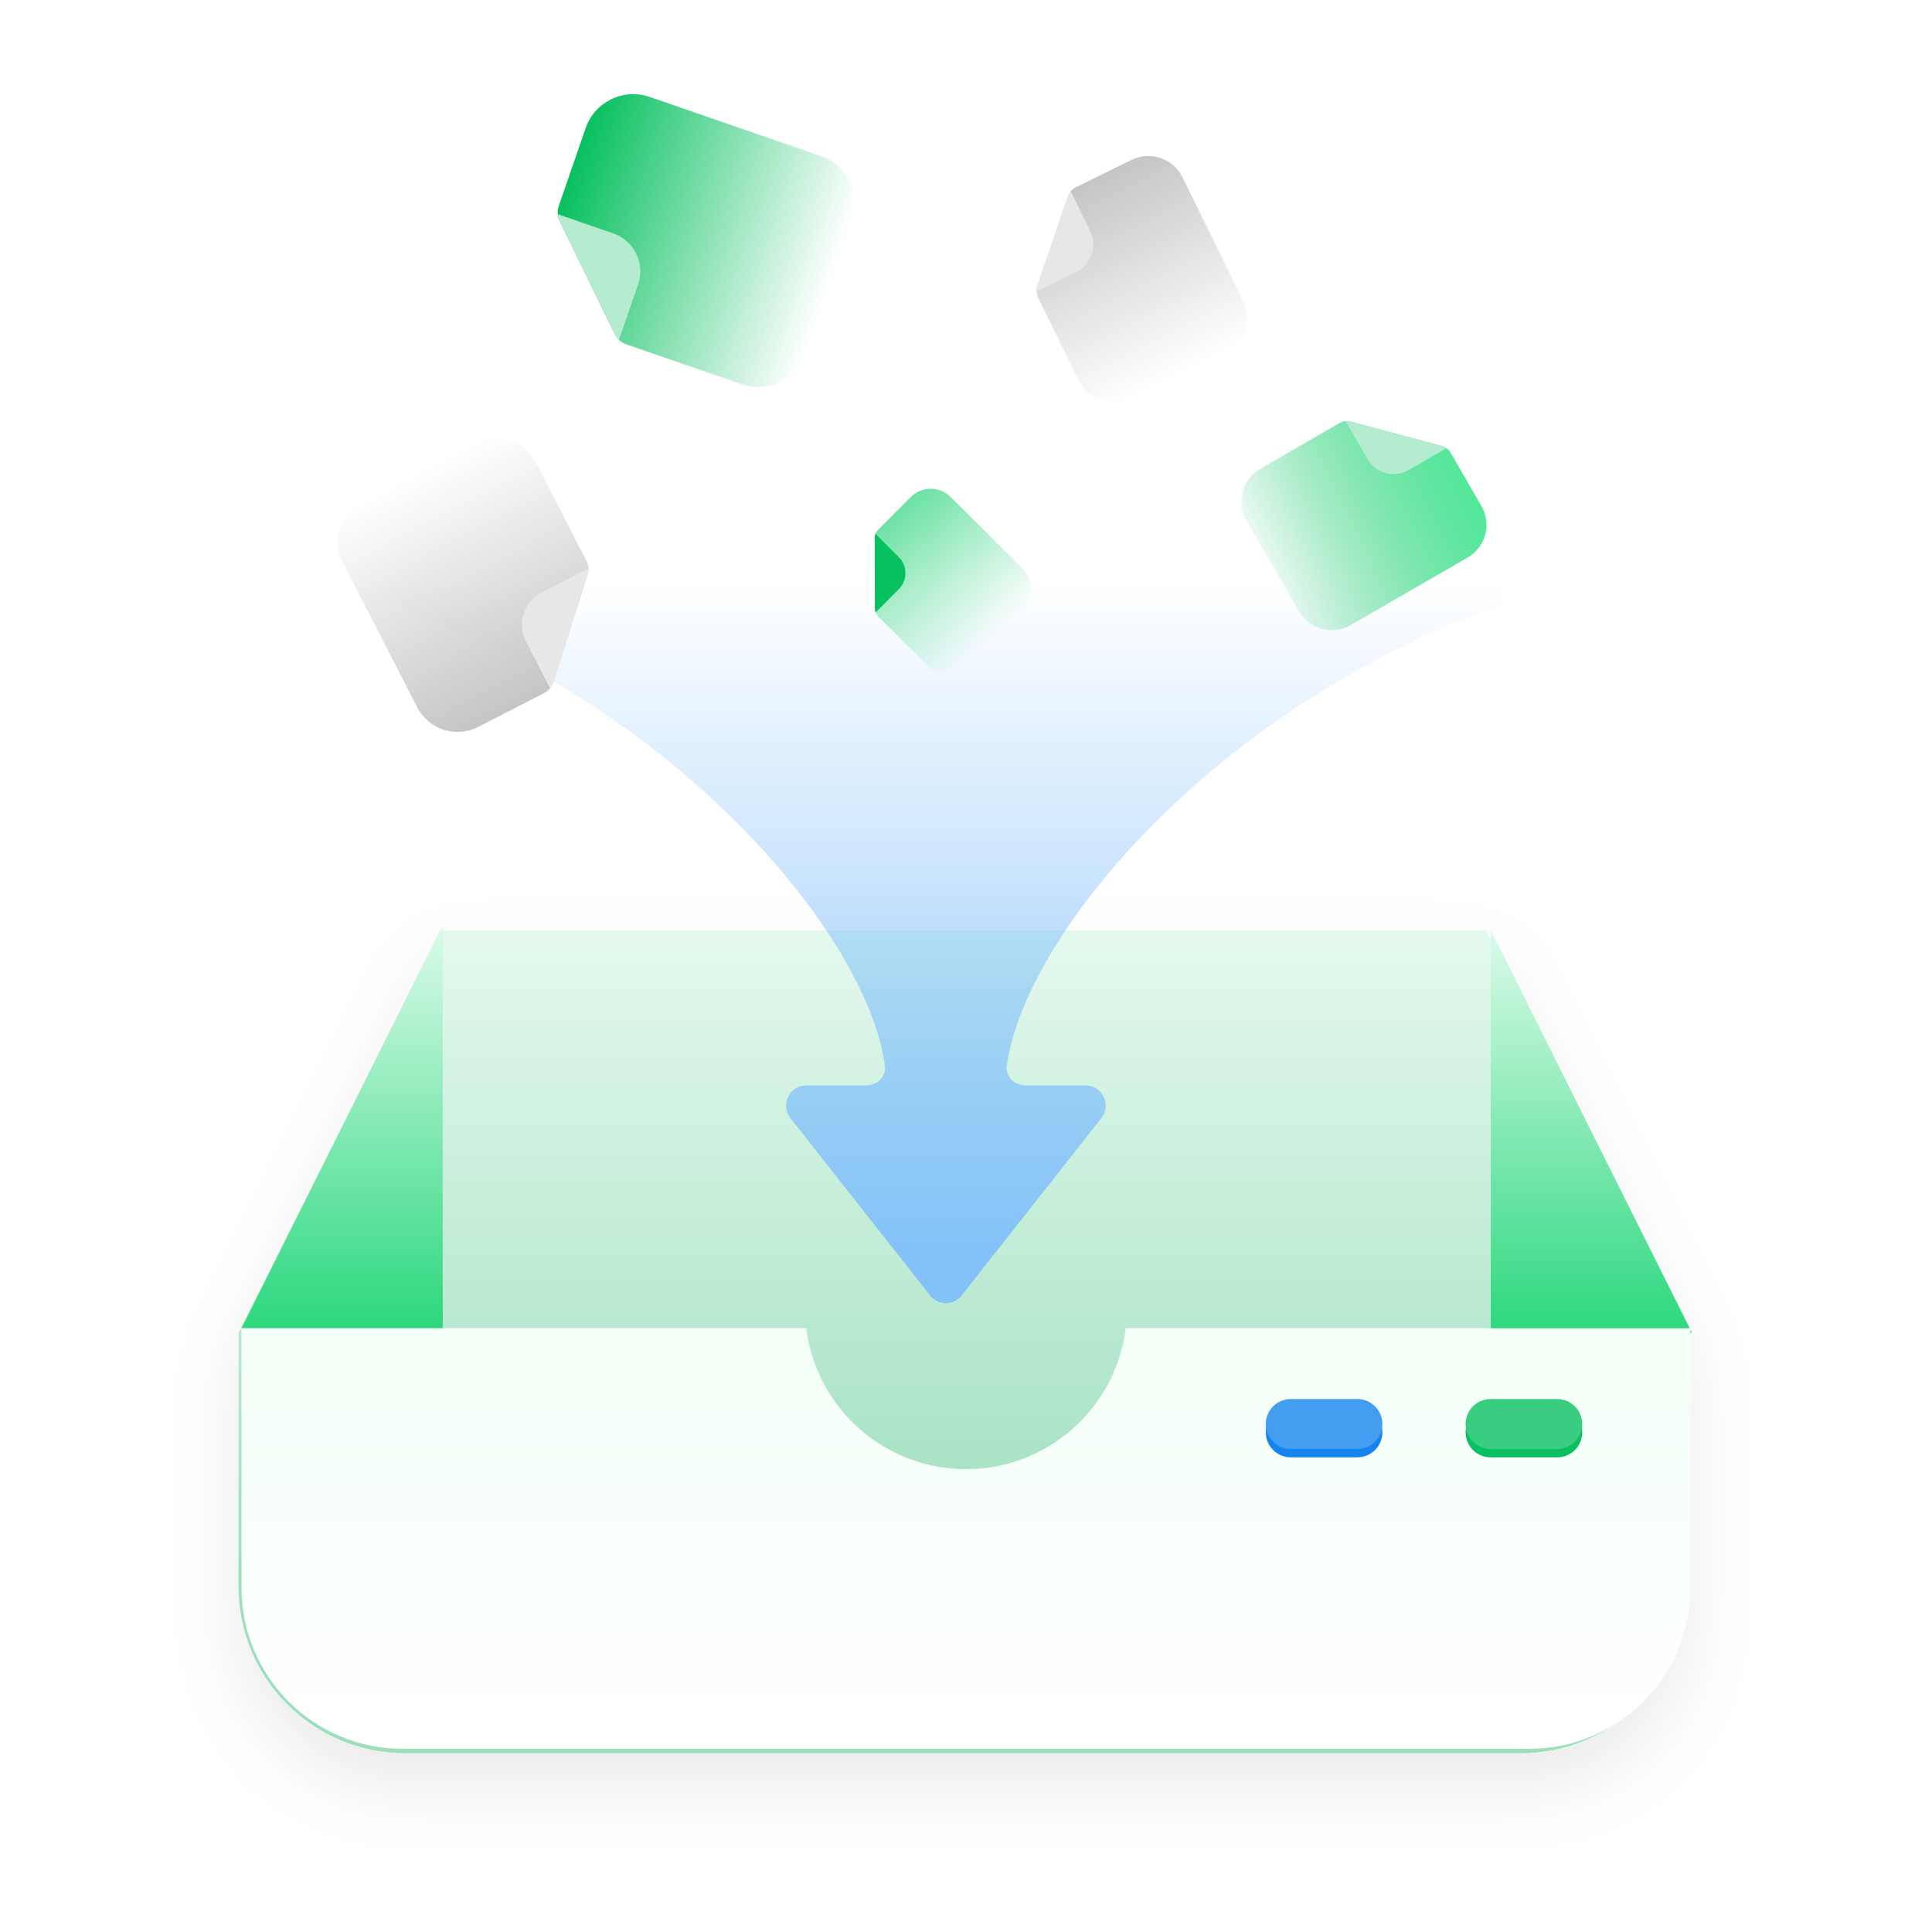
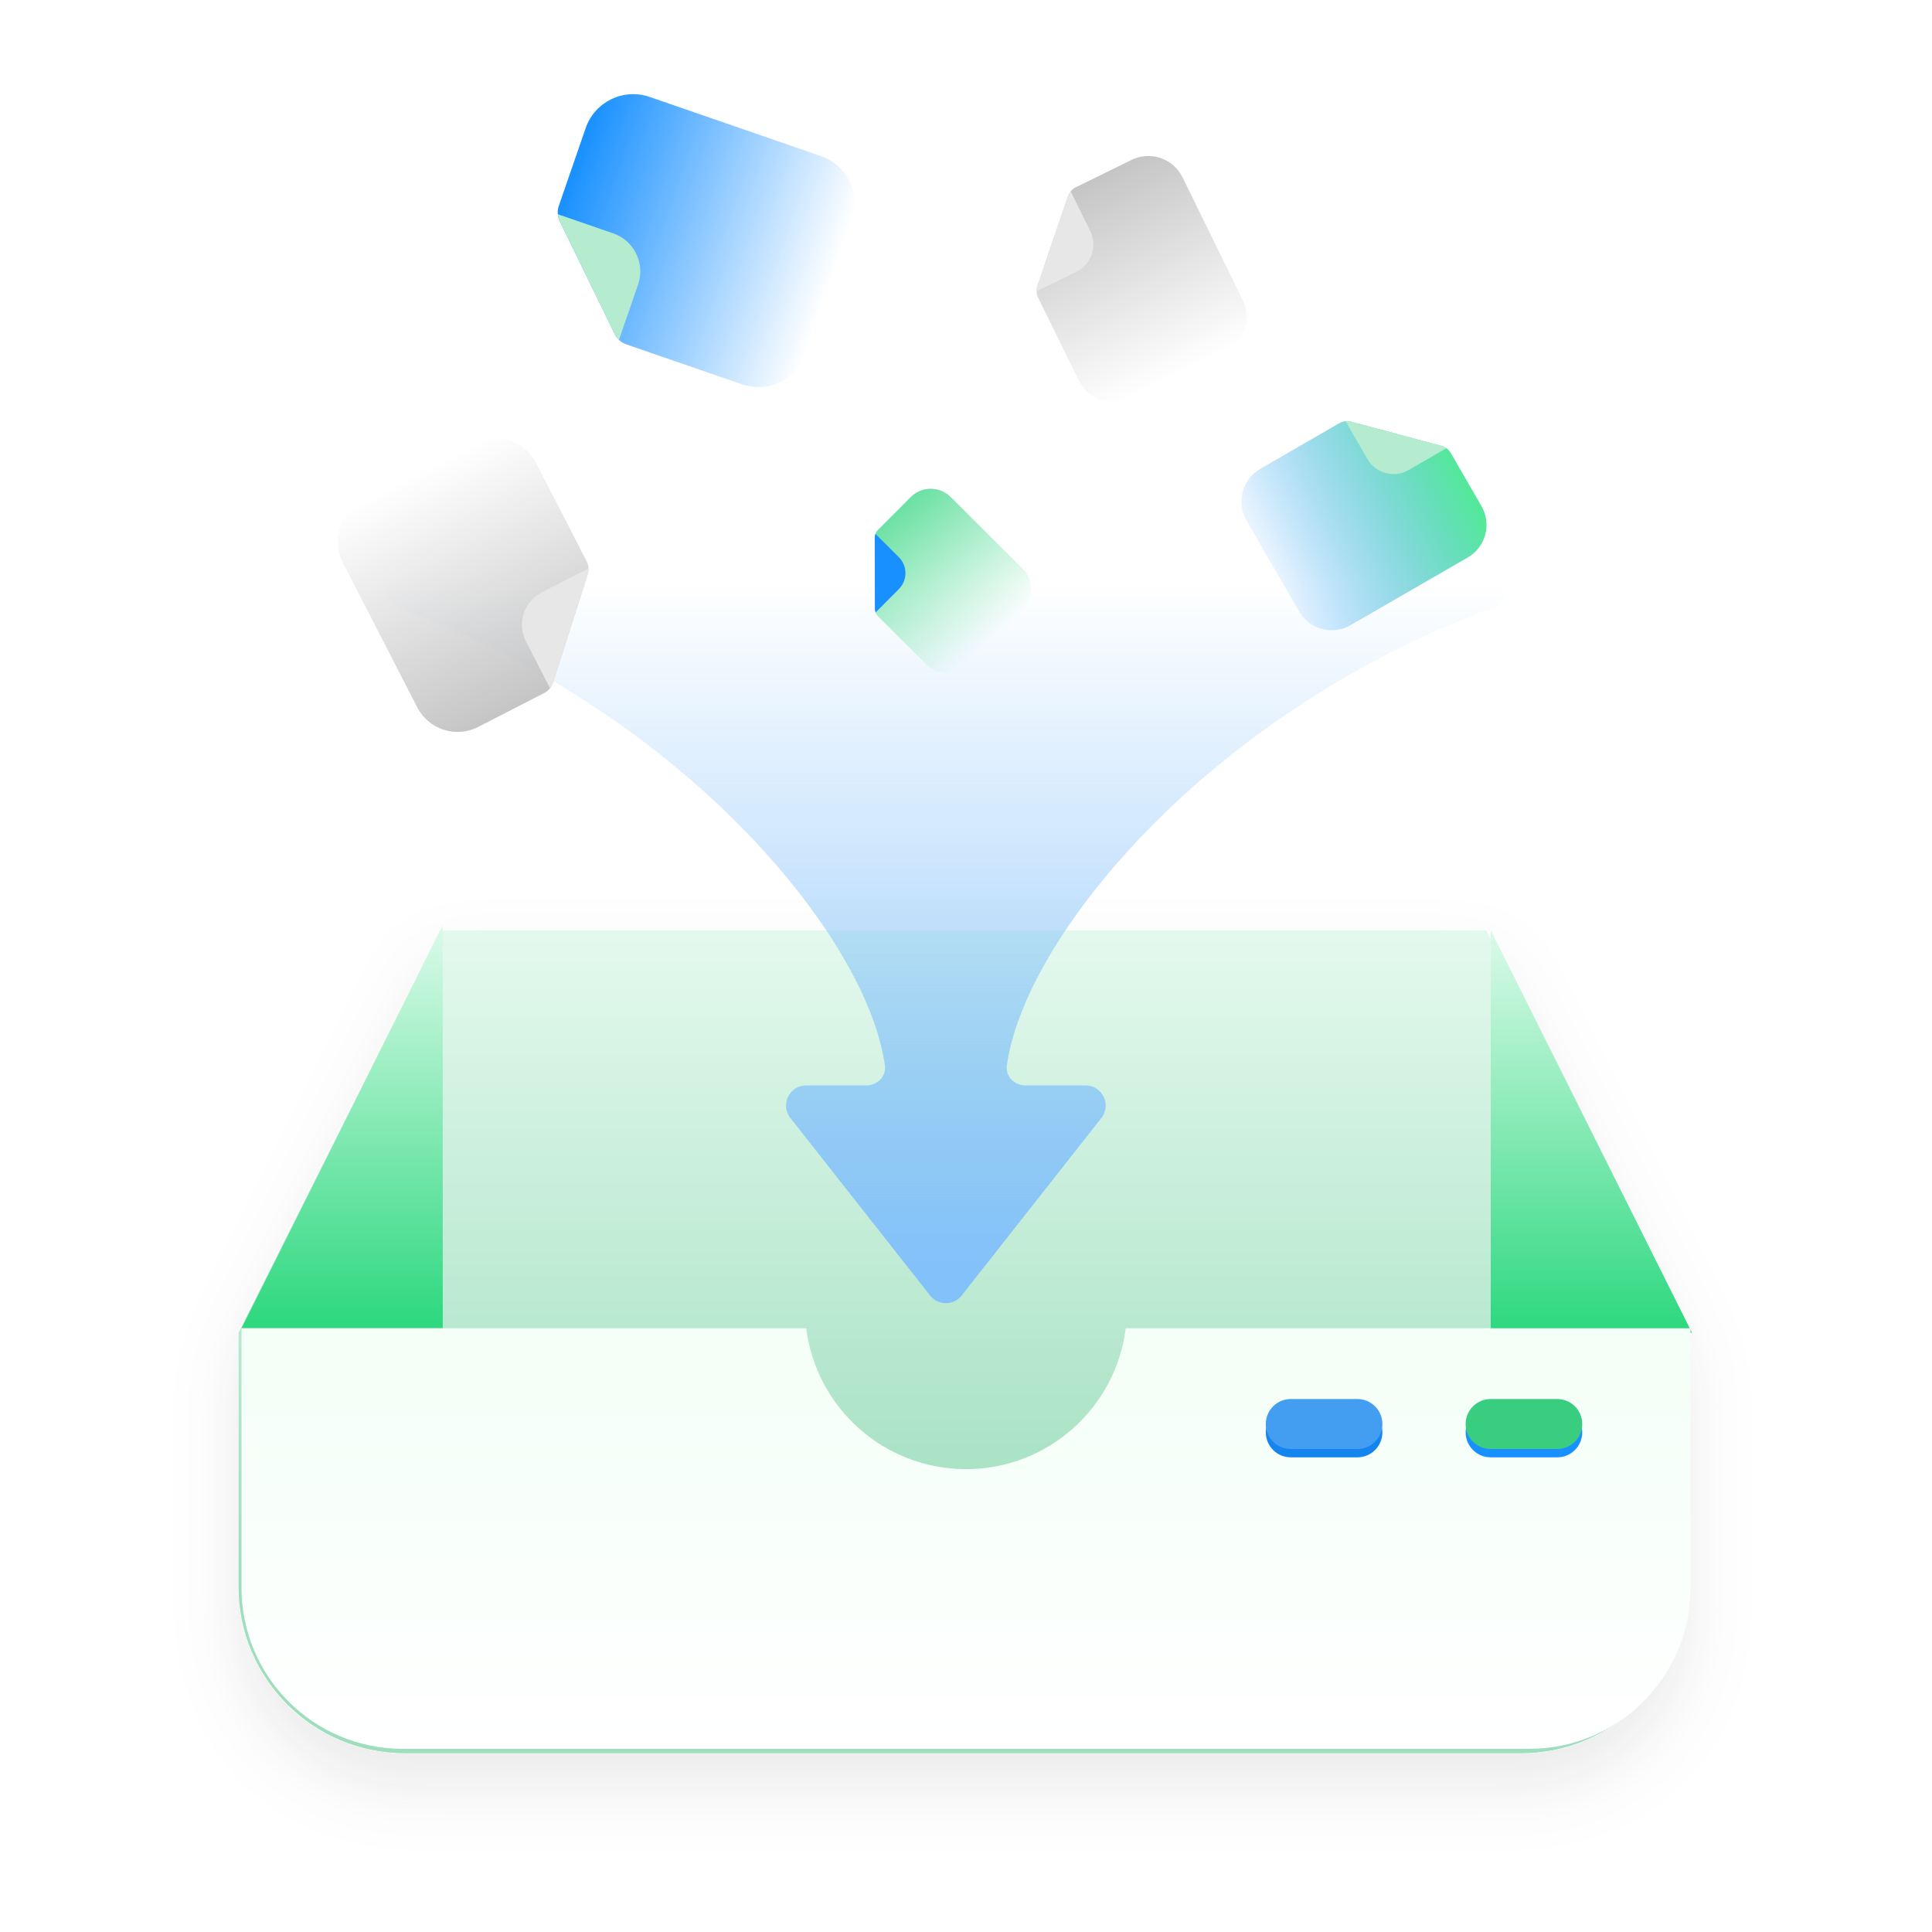
<svg xmlns="http://www.w3.org/2000/svg" width="162" height="162" viewBox="0 0 162 162" fill="none">
  <g filter="url(#filter0_d_6022_51731)">
    <path d="M36.875 78L20 111.75V133.047C20 140.76 26.253 147.013 33.965 147.013H80.75H127.534C135.247 147.013 141.5 140.76 141.5 133.047V111.75L124.625 78H80.75H36.875Z" fill="url(#paint0_linear_6022_51731)" />
  </g>
  <path d="M37.125 111.375V77.625L20.25 111.375H37.125Z" fill="url(#paint1_linear_6022_51731)" />
  <path d="M125 111.75V78L141.875 111.75H125Z" fill="url(#paint2_linear_6022_51731)" />
  <path d="M77.986 108.627L66.274 93.744C65.403 92.636 66.192 91.013 67.6 91.013H72.635C73.567 91.013 74.329 90.263 74.201 89.339C72.675 78.35 56.88 59.435 33.101 50.855C32.173 50.52 32.407 48.938 33.393 48.938H125.232C126.218 48.938 126.452 50.52 125.524 50.855C101.744 59.435 85.95 78.35 84.424 89.339C84.296 90.263 85.058 91.013 85.99 91.013H91.025C92.433 91.013 93.222 92.636 92.351 93.744L80.639 108.627C79.963 109.486 78.662 109.486 77.986 108.627Z" fill="url(#paint3_linear_6022_51731)" />
  <path fill-rule="evenodd" clip-rule="evenodd" d="M67.604 111.375H20.25V133.138C20.25 140.594 26.294 146.638 33.75 146.638H128.25C135.706 146.638 141.75 140.594 141.75 133.138V111.375H94.395C93.565 118.034 87.884 123.188 80.999 123.188C74.115 123.188 68.434 118.034 67.604 111.375Z" fill="url(#paint4_linear_6022_51731)" />
  <path d="M46.937 18.544C46.741 18.141 46.713 17.677 46.859 17.254L49.11 10.738C49.871 8.535 52.273 7.367 54.475 8.127L68.83 13.086C71.033 13.847 72.201 16.249 71.441 18.451L67.584 29.616C66.823 31.819 64.421 32.987 62.219 32.226L52.512 28.873C52.089 28.727 51.741 28.419 51.545 28.017L46.937 18.544Z" fill="url(#paint5_linear_6022_51731)" />
  <mask id="mask0_6022_51731" style="mask-type:alpha" maskUnits="userSpaceOnUse" x="46" y="7" width="26" height="26">
    <path d="M46.937 18.544C46.741 18.141 46.713 17.677 46.859 17.254L49.11 10.738C49.871 8.535 52.273 7.367 54.475 8.127L68.83 13.086C71.033 13.847 72.201 16.249 71.441 18.451L67.584 29.616C66.823 31.819 64.421 32.987 62.219 32.226L52.512 28.873C52.089 28.727 51.741 28.419 51.545 28.017L46.937 18.544Z" fill="#D9D9D9" />
  </mask>
  <g mask="url(#mask0_6022_51731)">
    <path d="M43.876 25.89L46.631 17.915L51.416 19.568C53.178 20.177 54.113 22.098 53.504 23.86L51.851 28.645L43.876 25.89Z" fill="#B5ECCF" />
  </g>
  <path d="M89.557 16.439C89.666 16.118 89.899 15.854 90.203 15.705L94.883 13.407C96.465 12.63 98.377 13.283 99.153 14.864L104.217 25.175C104.993 26.756 104.341 28.668 102.759 29.445L94.74 33.383C93.158 34.16 91.246 33.507 90.469 31.925L87.046 24.953C86.897 24.65 86.874 24.299 86.984 23.979L89.557 16.439Z" fill="url(#paint6_linear_6022_51731)" />
  <mask id="mask1_6022_51731" style="mask-type:alpha" maskUnits="userSpaceOnUse" x="86" y="13" width="19" height="21">
    <path d="M89.557 16.439C89.666 16.118 89.899 15.854 90.203 15.705L94.883 13.407C96.465 12.63 98.377 13.283 99.153 14.864L104.217 25.175C104.993 26.756 104.341 28.668 102.759 29.445L94.74 33.383C93.158 34.16 91.246 33.507 90.469 31.925L87.046 24.953C86.897 24.65 86.874 24.299 86.984 23.979L89.557 16.439Z" fill="#D9D9D9" />
  </mask>
  <g mask="url(#mask1_6022_51731)">
    <path d="M84 18.751L89.728 15.938L91.416 19.375C92.037 20.64 91.515 22.17 90.25 22.791L86.813 24.479L84 18.751Z" fill="#E7E7E7" />
  </g>
  <path d="M46.373 57.229C46.25 57.612 45.98 57.931 45.621 58.116L40.1 60.953C38.234 61.912 35.944 61.177 34.986 59.311L28.735 47.149C27.777 45.284 28.512 42.994 30.378 42.035L39.837 37.174C41.702 36.215 43.992 36.95 44.951 38.816L49.178 47.039C49.362 47.398 49.396 47.815 49.273 48.198L46.373 57.229Z" fill="url(#paint7_linear_6022_51731)" />
  <mask id="mask2_6022_51731" style="mask-type:alpha" maskUnits="userSpaceOnUse" x="28" y="36" width="22" height="26">
    <path d="M46.373 57.229C46.25 57.612 45.98 57.931 45.621 58.116L40.1 60.953C38.234 61.912 35.944 61.177 34.986 59.311L28.735 47.149C27.777 45.284 28.512 42.994 30.378 42.035L39.837 37.174C41.702 36.215 43.992 36.95 44.951 38.816L49.178 47.039C49.362 47.398 49.396 47.815 49.273 48.198L46.373 57.229Z" fill="#D9D9D9" />
  </mask>
  <g mask="url(#mask2_6022_51731)">
    <path d="M52.938 54.356L46.181 57.828L44.098 53.774C43.331 52.282 43.919 50.45 45.411 49.683L49.465 47.599L52.938 54.356Z" fill="#E7E7E7" />
  </g>
  <path d="M120.88 37.389C121.203 37.476 121.479 37.687 121.646 37.977L124.223 42.44C125.093 43.948 124.577 45.877 123.069 46.747L113.238 52.423C111.729 53.294 109.801 52.777 108.93 51.269L104.515 43.623C103.645 42.115 104.161 40.186 105.67 39.315L112.317 35.477C112.607 35.31 112.951 35.265 113.274 35.351L120.88 37.389Z" fill="url(#paint8_linear_6022_51731)" />
  <mask id="mask3_6022_51731" style="mask-type:alpha" maskUnits="userSpaceOnUse" x="104" y="35" width="21" height="18">
    <path d="M120.88 37.389C121.203 37.476 121.479 37.687 121.646 37.977L124.223 42.44C125.093 43.948 124.577 45.877 123.069 46.747L113.238 52.423C111.729 53.294 109.801 52.777 108.93 51.269L104.515 43.623C103.645 42.115 104.161 40.186 105.67 39.315L112.317 35.477C112.607 35.31 112.951 35.265 113.274 35.351L120.88 37.389Z" fill="#D9D9D9" />
  </mask>
  <g mask="url(#mask3_6022_51731)">
    <path d="M118.231 32.063L121.385 37.524L118.108 39.416C116.901 40.113 115.358 39.7 114.662 38.493L112.77 35.216L118.231 32.063Z" fill="#B5ECCF" />
  </g>
  <path d="M73.348 45.098C73.348 44.847 73.447 44.605 73.625 44.427L76.36 41.681C77.285 40.752 78.786 40.749 79.715 41.674L85.764 47.699C86.692 48.624 86.695 50.126 85.771 51.054L81.085 55.759C80.16 56.687 78.658 56.69 77.73 55.766L73.639 51.691C73.461 51.514 73.361 51.273 73.36 51.021L73.348 45.098Z" fill="url(#paint9_linear_6022_51731)" />
  <mask id="mask4_6022_51731" style="mask-type:alpha" maskUnits="userSpaceOnUse" x="73" y="40" width="14" height="17">
    <path d="M73.348 45.098C73.348 44.847 73.447 44.605 73.625 44.427L76.36 41.681C77.285 40.752 78.786 40.749 79.715 41.674L85.764 47.699C86.692 48.624 86.695 50.126 85.771 51.054L81.085 55.759C80.16 56.687 78.658 56.69 77.73 55.766L73.639 51.691C73.461 51.514 73.361 51.273 73.36 51.021L73.348 45.098Z" fill="#D9D9D9" />
  </mask>
  <g mask="url(#mask4_6022_51731)">
-     <path d="M70 48.066L73.347 44.705L75.364 46.714C76.107 47.453 76.109 48.655 75.37 49.397L73.361 51.414L70 48.066Z" fill="#07C05F" />
+     <path d="M70 48.066L73.347 44.705L75.364 46.714C76.107 47.453 76.109 48.655 75.37 49.397L73.361 51.414L70 48.066Z" fill="#1890FF" />
  </g>
  <path d="M106.138 120.103C106.138 118.946 107.076 118.009 108.233 118.009H113.819C114.976 118.009 115.914 118.946 115.914 120.103V120.103C115.914 121.26 114.976 122.198 113.819 122.198H108.233C107.076 122.198 106.138 121.26 106.138 120.103V120.103Z" fill="#1485EE" />
-   <path d="M122.896 120.103C122.896 118.946 123.834 118.009 124.991 118.009H130.578C131.734 118.009 132.672 118.946 132.672 120.103V120.103C132.672 121.26 131.734 122.198 130.578 122.198H124.991C123.834 122.198 122.896 121.26 122.896 120.103V120.103Z" fill="#07C05F" />
+   <path d="M122.896 120.103C122.896 118.946 123.834 118.009 124.991 118.009H130.578C131.734 118.009 132.672 118.946 132.672 120.103V120.103C132.672 121.26 131.734 122.198 130.578 122.198H124.991C123.834 122.198 122.896 121.26 122.896 120.103V120.103Z" fill="#1890FF" />
  <rect x="106.138" y="117.31" width="9.776" height="4.19" rx="2.095" fill="#439DF1" />
  <rect x="122.896" y="117.31" width="9.776" height="4.19" rx="2.095" fill="#39CD80" />
  <defs>
    <filter id="filter0_d_6022_51731" x="14.414" y="75.207" width="132.672" height="80.185" filterUnits="userSpaceOnUse" color-interpolation-filters="sRGB">
      <feFlood flood-opacity="0" result="BackgroundImageFix" />
      <feColorMatrix in="SourceAlpha" type="matrix" values="0 0 0 0 0 0 0 0 0 0 0 0 0 0 0 0 0 0 127 0" result="hardAlpha" />
      <feOffset dy="2.793" />
      <feGaussianBlur stdDeviation="2.793" />
      <feComposite in2="hardAlpha" operator="out" />
      <feColorMatrix type="matrix" values="0 0 0 0 0.193 0 0 0 0 0.193 0 0 0 0 0.193 0 0 0 0.1 0" />
      <feBlend mode="normal" in2="BackgroundImageFix" result="effect1_dropShadow_6022_51731" />
      <feBlend mode="normal" in="SourceGraphic" in2="effect1_dropShadow_6022_51731" result="shape" />
    </filter>
    <linearGradient id="paint0_linear_6022_51731" x1="80.75" y1="78" x2="80.75" y2="132" gradientUnits="userSpaceOnUse">
      <stop stop-color="#E4F9EE" />
      <stop offset="1" stop-color="#9EDEBD" />
    </linearGradient>
    <linearGradient id="paint1_linear_6022_51731" x1="28.688" y1="77.625" x2="28.688" y2="111.375" gradientUnits="userSpaceOnUse">
      <stop stop-color="#DBFAE9" />
      <stop offset="1" stop-color="#2CD87E" />
    </linearGradient>
    <linearGradient id="paint2_linear_6022_51731" x1="133.438" y1="78" x2="133.438" y2="111.75" gradientUnits="userSpaceOnUse">
      <stop stop-color="#DBFAE9" />
      <stop offset="1" stop-color="#2CD87E" />
    </linearGradient>
    <linearGradient id="paint3_linear_6022_51731" x1="79.312" y1="106.312" x2="79.312" y2="48.938" gradientUnits="userSpaceOnUse">
      <stop stop-color="#83C1FA" />
      <stop offset="1" stop-color="#83C1FA" stop-opacity="0" />
    </linearGradient>
    <linearGradient id="paint4_linear_6022_51731" x1="81" y1="111.375" x2="81" y2="146.638" gradientUnits="userSpaceOnUse">
      <stop stop-color="#F3FFF7" />
      <stop offset="1" stop-color="white" />
    </linearGradient>
    <linearGradient id="paint5_linear_6022_51731" x1="47.182" y1="16.32" x2="69.512" y2="24.034" gradientUnits="userSpaceOnUse">
-       <stop stop-color="#07C05F" />
-       <stop offset="1" stop-color="#07C05F" stop-opacity="0" />
+       <stop stop-color="#1890FF" />
+       <stop offset="1" stop-color="#1890FF" stop-opacity="0" />
    </linearGradient>
    <linearGradient id="paint6_linear_6022_51731" x1="90.874" y1="15.376" x2="98.749" y2="31.414" gradientUnits="userSpaceOnUse">
      <stop stop-color="#C5C5C5" />
      <stop offset="1" stop-color="#C5C5C5" stop-opacity="0" />
    </linearGradient>
    <linearGradient id="paint7_linear_6022_51731" x1="44.83" y1="58.523" x2="35.107" y2="39.604" gradientUnits="userSpaceOnUse">
      <stop stop-color="#C5C5C5" />
      <stop offset="1" stop-color="#C5C5C5" stop-opacity="0" />
    </linearGradient>
    <linearGradient id="paint8_linear_6022_51731" x1="121.732" y1="38.126" x2="105.974" y2="45.824" gradientUnits="userSpaceOnUse">
      <stop stop-color="#54E89A" />
-       <stop offset="1" stop-color="#07C05F" stop-opacity="0.1" />
+       <stop offset="1" stop-color="#1890FF" stop-opacity="0.1" />
    </linearGradient>
    <linearGradient id="paint9_linear_6022_51731" x1="73.656" y1="44.395" x2="82.245" y2="54.373" gradientUnits="userSpaceOnUse">
      <stop stop-color="#6EE1A5" />
      <stop offset="1" stop-color="#6EE1A5" stop-opacity="0" />
    </linearGradient>
  </defs>
</svg>
